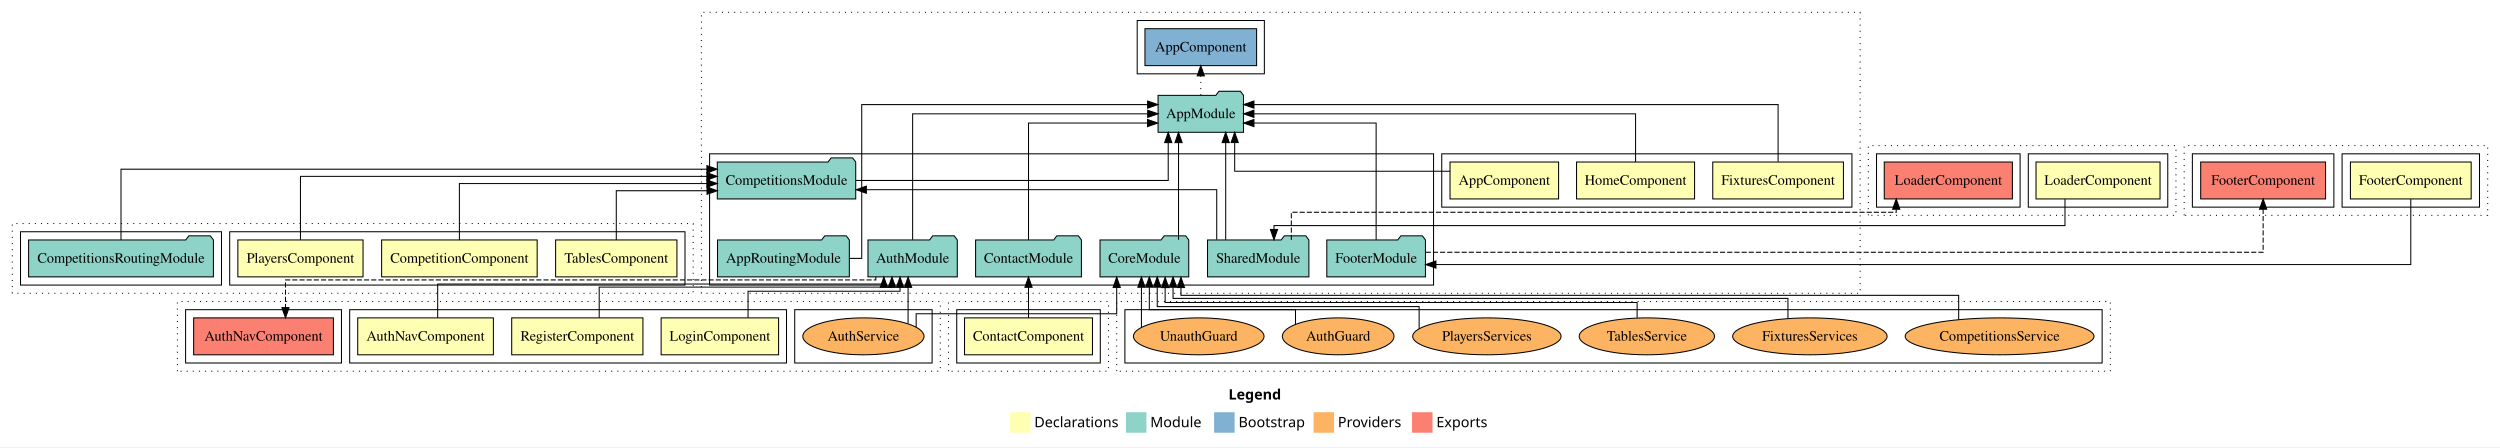
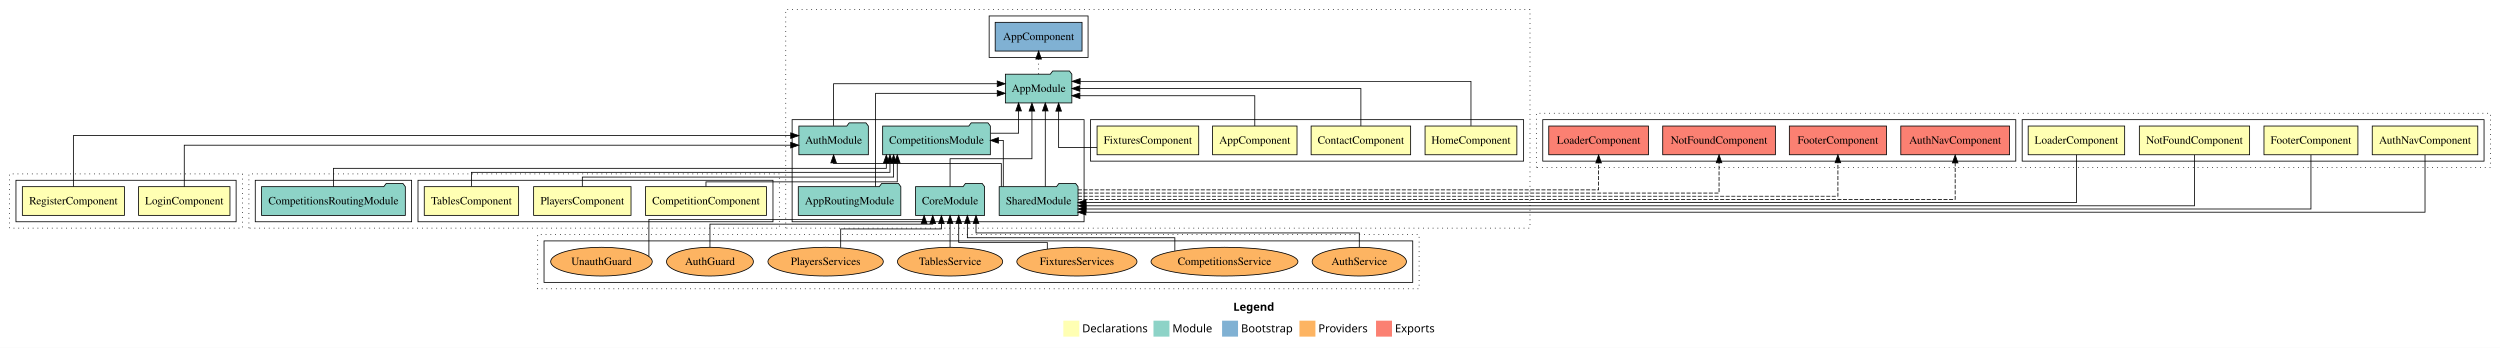
- <svg xmlns="http://www.w3.org/2000/svg" width="2438pt" height="436pt" viewBox="0.00 0.00 2438.00 436.00">
+ <svg xmlns="http://www.w3.org/2000/svg" width="3134pt" height="436pt" viewBox="0.00 0.00 3134.00 436.00">
  <g id="graph0" class="graph" transform="scale(1 1) rotate(0) translate(4 432)">
-     <polygon fill="#ffffff" stroke="transparent" points="-4,4 -4,-432 2434,-432 2434,4 -4,4" />
-     <text text-anchor="start" x="1194.009" y="-42.4" font-family="sans-serif" font-weight="bold" font-size="14.00" fill="#000000">Legend</text>
-     <polygon fill="#ffffb3" stroke="transparent" points="981,-10 981,-30 1001,-30 1001,-10 981,-10" />
-     <text text-anchor="start" x="1004.629" y="-15.4" font-family="sans-serif" font-size="14.00" fill="#000000">  Declarations</text>
-     <polygon fill="#8dd3c7" stroke="transparent" points="1094,-10 1094,-30 1114,-30 1114,-10 1094,-10" />
-     <text text-anchor="start" x="1117.725" y="-15.4" font-family="sans-serif" font-size="14.00" fill="#000000">  Module</text>
-     <polygon fill="#80b1d3" stroke="transparent" points="1180,-10 1180,-30 1200,-30 1200,-10 1180,-10" />
-     <text text-anchor="start" x="1203.781" y="-15.4" font-family="sans-serif" font-size="14.00" fill="#000000">  Bootstrap</text>
-     <polygon fill="#fdb462" stroke="transparent" points="1277,-10 1277,-30 1297,-30 1297,-10 1277,-10" />
-     <text text-anchor="start" x="1300.673" y="-15.4" font-family="sans-serif" font-size="14.00" fill="#000000">  Providers</text>
-     <polygon fill="#fb8072" stroke="transparent" points="1373,-10 1373,-30 1393,-30 1393,-10 1373,-10" />
-     <text text-anchor="start" x="1396.726" y="-15.4" font-family="sans-serif" font-size="14.00" fill="#000000">  Exports</text>
+     <polygon fill="#ffffff" stroke="transparent" points="-4,4 -4,-432 3130,-432 3130,4 -4,4" />
+     <text text-anchor="start" x="1542.009" y="-42.4" font-family="sans-serif" font-weight="bold" font-size="14.00" fill="#000000">Legend</text>
+     <polygon fill="#ffffb3" stroke="transparent" points="1329,-10 1329,-30 1349,-30 1349,-10 1329,-10" />
+     <text text-anchor="start" x="1352.629" y="-15.4" font-family="sans-serif" font-size="14.00" fill="#000000">  Declarations</text>
+     <polygon fill="#8dd3c7" stroke="transparent" points="1442,-10 1442,-30 1462,-30 1462,-10 1442,-10" />
+     <text text-anchor="start" x="1465.725" y="-15.4" font-family="sans-serif" font-size="14.00" fill="#000000">  Module</text>
+     <polygon fill="#80b1d3" stroke="transparent" points="1528,-10 1528,-30 1548,-30 1548,-10 1528,-10" />
+     <text text-anchor="start" x="1551.781" y="-15.4" font-family="sans-serif" font-size="14.00" fill="#000000">  Bootstrap</text>
+     <polygon fill="#fdb462" stroke="transparent" points="1625,-10 1625,-30 1645,-30 1645,-10 1625,-10" />
+     <text text-anchor="start" x="1648.673" y="-15.4" font-family="sans-serif" font-size="14.00" fill="#000000">  Providers</text>
+     <polygon fill="#fb8072" stroke="transparent" points="1721,-10 1721,-30 1741,-30 1741,-10 1721,-10" />
+     <text text-anchor="start" x="1744.726" y="-15.4" font-family="sans-serif" font-size="14.00" fill="#000000">  Exports</text>
    <g id="clust1" class="cluster">
-       <polygon fill="none" stroke="#000000" stroke-dasharray="1,5" points="680,-146 680,-420 1810,-420 1810,-146 680,-146" />
+       <polygon fill="none" stroke="#000000" stroke-dasharray="1,5" points="981,-146 981,-420 1914,-420 1914,-146 981,-146" />
    </g>
    <g id="clust2" class="cluster">
-       <polygon fill="none" stroke="#000000" points="1402,-230 1402,-282 1802,-282 1802,-230 1402,-230" />
-     </g>
-     <g id="clust6" class="cluster">
-       <polygon fill="none" stroke="#000000" points="688,-154 688,-282 1394,-282 1394,-154 688,-154" />
-     </g>
-     <g id="clust8" class="cluster">
-       <polygon fill="none" stroke="#000000" points="1105,-360 1105,-412 1229,-412 1229,-360 1105,-360" />
-     </g>
-     <g id="clust16" class="cluster">
-       <polygon fill="none" stroke="#000000" stroke-dasharray="1,5" points="169,-70 169,-138 913,-138 913,-70 169,-70" />
+       <polygon fill="none" stroke="#000000" points="1363,-230 1363,-282 1906,-282 1906,-230 1363,-230" />
+     </g>
+     <g id="clust7" class="cluster">
+       <polygon fill="none" stroke="#000000" points="989,-154 989,-282 1355,-282 1355,-154 989,-154" />
+     </g>
+     <g id="clust9" class="cluster">
+       <polygon fill="none" stroke="#000000" points="1236,-360 1236,-412 1360,-412 1360,-360 1236,-360" />
    </g>
    <g id="clust17" class="cluster">
-       <polygon fill="none" stroke="#000000" points="337,-78 337,-130 763,-130 763,-78 337,-78" />
-     </g>
-     <g id="clust22" class="cluster">
-       <polygon fill="none" stroke="#000000" points="177,-78 177,-130 329,-130 329,-78 177,-78" />
-     </g>
-     <g id="clust24" class="cluster">
-       <polygon fill="none" stroke="#000000" points="771,-78 771,-130 905,-130 905,-78 771,-78" />
+       <polygon fill="none" stroke="#000000" stroke-dasharray="1,5" points="8,-146 8,-214 300,-214 300,-146 8,-146" />
+     </g>
+     <g id="clust18" class="cluster">
+       <polygon fill="none" stroke="#000000" points="16,-154 16,-206 292,-206 292,-154 16,-154" />
    </g>
    <g id="clust25" class="cluster">
-       <polygon fill="none" stroke="#000000" stroke-dasharray="1,5" points="8,-146 8,-214 672,-214 672,-146 8,-146" />
+       <polygon fill="none" stroke="#000000" stroke-dasharray="1,5" points="308,-146 308,-214 973,-214 973,-146 308,-146" />
    </g>
    <g id="clust26" class="cluster">
-       <polygon fill="none" stroke="#000000" points="220,-154 220,-206 664,-206 664,-154 220,-154" />
+       <polygon fill="none" stroke="#000000" points="520,-154 520,-206 965,-206 965,-154 520,-154" />
    </g>
    <g id="clust30" class="cluster">
-       <polygon fill="none" stroke="#000000" points="16,-154 16,-206 212,-206 212,-154 16,-154" />
+       <polygon fill="none" stroke="#000000" points="316,-154 316,-206 512,-206 512,-154 316,-154" />
    </g>
    <g id="clust40" class="cluster">
-       <polygon fill="none" stroke="#000000" stroke-dasharray="1,5" points="921,-70 921,-138 1077,-138 1077,-70 921,-70" />
-     </g>
-     <g id="clust41" class="cluster">
-       <polygon fill="none" stroke="#000000" points="929,-78 929,-130 1069,-130 1069,-78 929,-78" />
+       <polygon fill="none" stroke="#000000" stroke-dasharray="1,5" points="670,-70 670,-138 1775,-138 1775,-70 670,-70" />
+     </g>
+     <g id="clust45" class="cluster">
+       <polygon fill="none" stroke="#000000" points="678,-78 678,-130 1767,-130 1767,-78 678,-78" />
+     </g>
+     <g id="clust46" class="cluster">
+       <polygon fill="none" stroke="#000000" stroke-dasharray="1,5" points="1922,-222 1922,-290 3118,-290 3118,-222 1922,-222" />
    </g>
    <g id="clust47" class="cluster">
-       <polygon fill="none" stroke="#000000" stroke-dasharray="1,5" points="1085,-70 1085,-138 2054,-138 2054,-70 1085,-70" />
-     </g>
-     <g id="clust52" class="cluster">
-       <polygon fill="none" stroke="#000000" points="1093,-78 1093,-130 2046,-130 2046,-78 1093,-78" />
+       <polygon fill="none" stroke="#000000" points="2531,-230 2531,-282 3110,-282 3110,-230 2531,-230" />
    </g>
    <g id="clust53" class="cluster">
-       <polygon fill="none" stroke="#000000" stroke-dasharray="1,5" points="2126,-222 2126,-290 2422,-290 2422,-222 2126,-222" />
-     </g>
-     <g id="clust54" class="cluster">
-       <polygon fill="none" stroke="#000000" points="2280,-230 2280,-282 2414,-282 2414,-230 2280,-230" />
-     </g>
-     <g id="clust57" class="cluster">
-       <polygon fill="none" stroke="#000000" points="2134,-230 2134,-282 2272,-282 2272,-230 2134,-230" />
-     </g>
-     <g id="clust60" class="cluster">
-       <polygon fill="none" stroke="#000000" stroke-dasharray="1,5" points="1818,-222 1818,-290 2118,-290 2118,-222 1818,-222" />
-     </g>
-     <g id="clust61" class="cluster">
-       <polygon fill="none" stroke="#000000" points="1974,-230 1974,-282 2110,-282 2110,-230 1974,-230" />
-     </g>
-     <g id="clust64" class="cluster">
-       <polygon fill="none" stroke="#000000" points="1826,-230 1826,-282 1966,-282 1966,-230 1826,-230" />
+       <polygon fill="none" stroke="#000000" points="1930,-230 1930,-282 2523,-282 2523,-230 1930,-230" />
    </g>
    <g id="node1" class="node">
-       <polygon fill="#ffffb3" stroke="#000000" points="1515.94,-274 1410.06,-274 1410.06,-238 1515.94,-238 1515.94,-274" />
-       <text text-anchor="middle" x="1463" y="-251.8" font-family="Times,serif" font-size="14.00" fill="#000000">AppComponent</text>
+       <polygon fill="#ffffb3" stroke="#000000" points="1621.94,-274 1516.06,-274 1516.06,-238 1621.94,-238 1621.94,-274" />
+       <text text-anchor="middle" x="1569" y="-251.8" font-family="Times,serif" font-size="14.00" fill="#000000">AppComponent</text>
+     </g>
+     <g id="node5" class="node">
+       <polygon fill="#8dd3c7" stroke="#000000" points="1339.657,-339 1336.657,-343 1315.657,-343 1312.657,-339 1256.343,-339 1256.343,-303 1339.657,-303 1339.657,-339" />
+       <text text-anchor="middle" x="1298" y="-316.8" font-family="Times,serif" font-size="14.00" fill="#000000">AppModule</text>
+     </g>
+     <g id="edge1" class="edge">
+       <path fill="none" stroke="#000000" d="M1569,-274.027C1569,-290.398 1569,-312 1569,-312 1569,-312 1349.75,-312 1349.75,-312" />
+       <polygon fill="#000000" stroke="#000000" points="1349.75,-308.5 1339.75,-312 1349.75,-315.5 1349.75,-308.5" />
+     </g>
+     <g id="node2" class="node">
+       <polygon fill="#ffffb3" stroke="#000000" points="1498.716,-274 1371.284,-274 1371.284,-238 1498.716,-238 1498.716,-274" />
+       <text text-anchor="middle" x="1435" y="-251.8" font-family="Times,serif" font-size="14.00" fill="#000000">FixturesComponent</text>
+     </g>
+     <g id="edge2" class="edge">
+       <path fill="none" stroke="#000000" d="M1371.203,-247C1346.073,-247 1323.097,-247 1323.097,-247 1323.097,-247 1323.097,-292.708 1323.097,-292.708" />
+       <polygon fill="#000000" stroke="#000000" points="1319.597,-292.708 1323.097,-302.708 1326.597,-292.708 1319.597,-292.708" />
+     </g>
+     <g id="node3" class="node">
+       <polygon fill="#ffffb3" stroke="#000000" points="1897.545,-274 1782.455,-274 1782.455,-238 1897.545,-238 1897.545,-274" />
+       <text text-anchor="middle" x="1840" y="-251.8" font-family="Times,serif" font-size="14.00" fill="#000000">HomeComponent</text>
+     </g>
+     <g id="edge3" class="edge">
+       <path fill="none" stroke="#000000" d="M1840,-274.292C1840,-296.206 1840,-330 1840,-330 1840,-330 1350.079,-330 1350.079,-330" />
+       <polygon fill="#000000" stroke="#000000" points="1350.079,-326.5 1340.079,-330 1350.079,-333.5 1350.079,-326.5" />
    </g>
    <g id="node4" class="node">
-       <polygon fill="#8dd3c7" stroke="#000000" points="1208.657,-339 1205.657,-343 1184.657,-343 1181.657,-339 1125.343,-339 1125.343,-303 1208.657,-303 1208.657,-339" />
-       <text text-anchor="middle" x="1167" y="-316.8" font-family="Times,serif" font-size="14.00" fill="#000000">AppModule</text>
-     </g>
-     <g id="edge1" class="edge">
-       <path fill="none" stroke="#000000" d="M1410.108,-265C1333.328,-265 1200.068,-265 1200.068,-265 1200.068,-265 1200.068,-292.973 1200.068,-292.973" />
-       <polygon fill="#000000" stroke="#000000" points="1196.569,-292.973 1200.068,-302.973 1203.569,-292.973 1196.569,-292.973" />
-     </g>
-     <g id="node2" class="node">
-       <polygon fill="#ffffb3" stroke="#000000" points="1793.716,-274 1666.284,-274 1666.284,-238 1793.716,-238 1793.716,-274" />
-       <text text-anchor="middle" x="1730" y="-251.8" font-family="Times,serif" font-size="14.00" fill="#000000">FixturesComponent</text>
-     </g>
-     <g id="edge2" class="edge">
-       <path fill="none" stroke="#000000" d="M1730,-274.292C1730,-296.206 1730,-330 1730,-330 1730,-330 1218.857,-330 1218.857,-330" />
-       <polygon fill="#000000" stroke="#000000" points="1218.857,-326.5 1208.857,-330 1218.857,-333.5 1218.857,-326.5" />
-     </g>
-     <g id="node3" class="node">
-       <polygon fill="#ffffb3" stroke="#000000" points="1648.545,-274 1533.455,-274 1533.455,-238 1648.545,-238 1648.545,-274" />
-       <text text-anchor="middle" x="1591" y="-251.8" font-family="Times,serif" font-size="14.00" fill="#000000">HomeComponent</text>
-     </g>
-     <g id="edge3" class="edge">
-       <path fill="none" stroke="#000000" d="M1591,-274.106C1591,-293.339 1591,-321 1591,-321 1591,-321 1218.815,-321 1218.815,-321" />
-       <polygon fill="#000000" stroke="#000000" points="1218.815,-317.5 1208.815,-321 1218.815,-324.5 1218.815,-317.5" />
+       <polygon fill="#ffffb3" stroke="#000000" points="1764.38,-274 1639.62,-274 1639.62,-238 1764.38,-238 1764.38,-274" />
+       <text text-anchor="middle" x="1702" y="-251.8" font-family="Times,serif" font-size="14.00" fill="#000000">ContactComponent</text>
+     </g>
+     <g id="edge4" class="edge">
+       <path fill="none" stroke="#000000" d="M1702,-274.106C1702,-293.339 1702,-321 1702,-321 1702,-321 1349.713,-321 1349.713,-321" />
+       <polygon fill="#000000" stroke="#000000" points="1349.714,-317.5 1339.713,-321 1349.713,-324.5 1349.714,-317.5" />
+     </g>
+     <g id="node11" class="node">
+       <polygon fill="#80b1d3" stroke="#000000" points="1352.439,-404 1243.561,-404 1243.561,-368 1352.439,-368 1352.439,-404" />
+       <text text-anchor="middle" x="1298" y="-381.8" font-family="Times,serif" font-size="14.00" fill="#000000">AppComponent </text>
+     </g>
+     <g id="edge10" class="edge">
+       <path fill="none" stroke="#000000" stroke-dasharray="1,5" d="M1298,-339.106C1298,-339.106 1298,-357.991 1298,-357.991" />
+       <polygon fill="#000000" stroke="#000000" points="1294.5,-357.991 1298,-367.991 1301.5,-357.991 1294.5,-357.991" />
+     </g>
+     <g id="node6" class="node">
+       <polygon fill="#8dd3c7" stroke="#000000" points="1125.274,-198 1122.274,-202 1101.274,-202 1098.274,-198 996.726,-198 996.726,-162 1125.274,-162 1125.274,-198" />
+       <text text-anchor="middle" x="1061" y="-175.8" font-family="Times,serif" font-size="14.00" fill="#000000">AppRoutingModule</text>
+     </g>
+     <g id="edge5" class="edge">
+       <path fill="none" stroke="#000000" d="M1093.637,-198.207C1093.637,-235.056 1093.637,-315 1093.637,-315 1093.637,-315 1246.151,-315 1246.151,-315" />
+       <polygon fill="#000000" stroke="#000000" points="1246.151,-318.5 1256.151,-315 1246.151,-311.5 1246.151,-318.5" />
+     </g>
+     <g id="node7" class="node">
+       <polygon fill="#8dd3c7" stroke="#000000" points="1084.548,-274 1081.548,-278 1060.548,-278 1057.548,-274 997.452,-274 997.452,-238 1084.548,-238 1084.548,-274" />
+       <text text-anchor="middle" x="1041" y="-251.8" font-family="Times,serif" font-size="14.00" fill="#000000">AuthModule</text>
+     </g>
+     <g id="edge6" class="edge">
+       <path fill="none" stroke="#000000" d="M1041,-274.284C1041,-295.321 1041,-327 1041,-327 1041,-327 1246.137,-327 1246.137,-327" />
+       <polygon fill="#000000" stroke="#000000" points="1246.137,-330.5 1256.137,-327 1246.137,-323.5 1246.137,-330.5" />
+     </g>
+     <g id="node8" class="node">
+       <polygon fill="#8dd3c7" stroke="#000000" points="1347.423,-198 1344.423,-202 1323.423,-202 1320.423,-198 1248.577,-198 1248.577,-162 1347.423,-162 1347.423,-198" />
+       <text text-anchor="middle" x="1298" y="-175.8" font-family="Times,serif" font-size="14.00" fill="#000000">SharedModule</text>
+     </g>
+     <g id="edge7" class="edge">
+       <path fill="none" stroke="#000000" d="M1306.366,-198.145C1306.366,-198.145 1306.366,-292.925 1306.366,-292.925" />
+       <polygon fill="#000000" stroke="#000000" points="1302.866,-292.925 1306.366,-302.925 1309.866,-292.925 1302.866,-292.925" />
+     </g>
+     <g id="edge13" class="edge">
+       <path fill="none" stroke="#000000" d="M1251.25,-198.037C1251.25,-211.291 1251.25,-227 1251.25,-227 1251.25,-227 1041,-227 1041,-227 1041,-227 1041,-228.08 1041,-228.08" />
+       <polygon fill="#000000" stroke="#000000" points="1037.5,-227.798 1041,-237.798 1044.5,-227.799 1037.5,-227.798" />
+     </g>
+     <g id="node10" class="node">
+       <polygon fill="#8dd3c7" stroke="#000000" points="1237.499,-274 1234.499,-278 1213.499,-278 1210.499,-274 1102.501,-274 1102.501,-238 1237.499,-238 1237.499,-274" />
+       <text text-anchor="middle" x="1170" y="-251.8" font-family="Times,serif" font-size="14.00" fill="#000000">CompetitionsModule</text>
+     </g>
+     <g id="edge18" class="edge">
+       <path fill="none" stroke="#000000" d="M1253.711,-198.011C1253.711,-220.485 1253.711,-256 1253.711,-256 1253.711,-256 1247.571,-256 1247.571,-256" />
+       <polygon fill="#000000" stroke="#000000" points="1247.571,-252.5 1237.571,-256 1247.571,-259.5 1247.571,-252.5" />
+     </g>
+     <g id="node29" class="node">
+       <polygon fill="#fb8072" stroke="#000000" points="2062.476,-274 1937.524,-274 1937.524,-238 2062.476,-238 2062.476,-274" />
+       <text text-anchor="middle" x="2000" y="-251.8" font-family="Times,serif" font-size="14.00" fill="#000000">LoaderComponent </text>
+     </g>
+     <g id="edge30" class="edge">
+       <path fill="none" stroke="#000000" stroke-dasharray="5,2" d="M1347.363,-194C1507.153,-194 2000,-194 2000,-194 2000,-194 2000,-227.733 2000,-227.733" />
+       <polygon fill="#000000" stroke="#000000" points="1996.5,-227.733 2000,-237.733 2003.5,-227.733 1996.5,-227.733" />
+     </g>
+     <g id="node30" class="node">
+       <polygon fill="#fb8072" stroke="#000000" points="2515.151,-274 2378.849,-274 2378.849,-238 2515.151,-238 2515.151,-274" />
+       <text text-anchor="middle" x="2447" y="-251.8" font-family="Times,serif" font-size="14.00" fill="#000000">AuthNavComponent </text>
+     </g>
+     <g id="edge31" class="edge">
+       <path fill="none" stroke="#000000" stroke-dasharray="5,2" d="M1347.371,-182C1567.297,-182 2447,-182 2447,-182 2447,-182 2447,-227.708 2447,-227.708" />
+       <polygon fill="#000000" stroke="#000000" points="2443.5,-227.708 2447,-237.708 2450.5,-227.708 2443.5,-227.708" />
+     </g>
+     <g id="node31" class="node">
+       <polygon fill="#fb8072" stroke="#000000" points="2360.881,-274 2239.119,-274 2239.119,-238 2360.881,-238 2360.881,-274" />
+       <text text-anchor="middle" x="2300" y="-251.8" font-family="Times,serif" font-size="14.00" fill="#000000">FooterComponent </text>
+     </g>
+     <g id="edge32" class="edge">
+       <path fill="none" stroke="#000000" stroke-dasharray="5,2" d="M1347.348,-186C1549.025,-186 2300,-186 2300,-186 2300,-186 2300,-227.973 2300,-227.973" />
+       <polygon fill="#000000" stroke="#000000" points="2296.5,-227.973 2300,-237.973 2303.5,-227.973 2296.5,-227.973" />
+     </g>
+     <g id="node32" class="node">
+       <polygon fill="#fb8072" stroke="#000000" points="2221.613,-274 2080.387,-274 2080.387,-238 2221.613,-238 2221.613,-274" />
+       <text text-anchor="middle" x="2151" y="-251.8" font-family="Times,serif" font-size="14.00" fill="#000000">NotFoundComponent </text>
+     </g>
+     <g id="edge33" class="edge">
+       <path fill="none" stroke="#000000" stroke-dasharray="5,2" d="M1347.236,-190C1528.888,-190 2151,-190 2151,-190 2151,-190 2151,-227.965 2151,-227.965" />
+       <polygon fill="#000000" stroke="#000000" points="2147.5,-227.965 2151,-237.965 2154.5,-227.965 2147.5,-227.965" />
+     </g>
+     <g id="node9" class="node">
+       <polygon fill="#8dd3c7" stroke="#000000" points="1230.262,-198 1227.262,-202 1206.262,-202 1203.262,-198 1143.738,-198 1143.738,-162 1230.262,-162 1230.262,-198" />
+       <text text-anchor="middle" x="1187" y="-175.8" font-family="Times,serif" font-size="14.00" fill="#000000">CoreModule</text>
+     </g>
+     <g id="edge8" class="edge">
+       <path fill="none" stroke="#000000" d="M1187,-198.24C1187,-213.571 1187,-233 1187,-233 1187,-233 1289.634,-233 1289.634,-233 1289.634,-233 1289.634,-292.766 1289.634,-292.766" />
+       <polygon fill="#000000" stroke="#000000" points="1286.134,-292.766 1289.634,-302.766 1293.134,-292.766 1286.134,-292.766" />
+     </g>
+     <g id="edge9" class="edge">
+       <path fill="none" stroke="#000000" d="M1237.777,-265C1257.044,-265 1272.903,-265 1272.903,-265 1272.903,-265 1272.903,-292.973 1272.903,-292.973" />
+       <polygon fill="#000000" stroke="#000000" points="1269.403,-292.973 1272.903,-302.973 1276.403,-292.973 1269.403,-292.973" />
    </g>
    <g id="node12" class="node">
-       <polygon fill="#80b1d3" stroke="#000000" points="1221.439,-404 1112.561,-404 1112.561,-368 1221.439,-368 1221.439,-404" />
-       <text text-anchor="middle" x="1167" y="-381.8" font-family="Times,serif" font-size="14.00" fill="#000000">AppComponent </text>
+       <polygon fill="#ffffb3" stroke="#000000" points="284.276,-198 169.724,-198 169.724,-162 284.276,-162 284.276,-198" />
+       <text text-anchor="middle" x="227" y="-175.8" font-family="Times,serif" font-size="14.00" fill="#000000">LoginComponent</text>
    </g>
    <g id="edge11" class="edge">
-       <path fill="none" stroke="#000000" stroke-dasharray="1,5" d="M1167,-339.106C1167,-339.106 1167,-357.991 1167,-357.991" />
-       <polygon fill="#000000" stroke="#000000" points="1163.5,-357.991 1167,-367.991 1170.5,-357.991 1163.5,-357.991" />
-     </g>
-     <g id="node5" class="node">
-       <polygon fill="#8dd3c7" stroke="#000000" points="824.274,-198 821.274,-202 800.274,-202 797.274,-198 695.726,-198 695.726,-162 824.274,-162 824.274,-198" />
-       <text text-anchor="middle" x="760" y="-175.8" font-family="Times,serif" font-size="14.00" fill="#000000">AppRoutingModule</text>
-     </g>
-     <g id="edge4" class="edge">
-       <path fill="none" stroke="#000000" d="M824.431,-180C831.59,-180 836.363,-180 836.363,-180 836.363,-180 836.363,-330 836.363,-330 836.363,-330 1115.125,-330 1115.125,-330" />
-       <polygon fill="#000000" stroke="#000000" points="1115.125,-333.5 1125.125,-330 1115.124,-326.5 1115.125,-333.5" />
-     </g>
-     <g id="node6" class="node">
-       <polygon fill="#8dd3c7" stroke="#000000" points="929.548,-198 926.548,-202 905.548,-202 902.548,-198 842.452,-198 842.452,-162 929.548,-162 929.548,-198" />
-       <text text-anchor="middle" x="886" y="-175.8" font-family="Times,serif" font-size="14.00" fill="#000000">AuthModule</text>
-     </g>
-     <g id="edge5" class="edge">
-       <path fill="none" stroke="#000000" d="M886,-198.145C886,-236.226 886,-321 886,-321 886,-321 1115.235,-321 1115.235,-321" />
-       <polygon fill="#000000" stroke="#000000" points="1115.235,-324.5 1125.235,-321 1115.235,-317.5 1115.235,-324.5" />
+       <path fill="none" stroke="#000000" d="M227,-198.027C227,-218.767 227,-250 227,-250 227,-250 987.236,-250 987.236,-250" />
+       <polygon fill="#000000" stroke="#000000" points="987.236,-253.5 997.236,-250 987.236,-246.5 987.236,-253.5" />
+     </g>
+     <g id="node13" class="node">
+       <polygon fill="#ffffb3" stroke="#000000" points="151.985,-198 24.015,-198 24.015,-162 151.985,-162 151.985,-198" />
+       <text text-anchor="middle" x="88" y="-175.8" font-family="Times,serif" font-size="14.00" fill="#000000">RegisterComponent</text>
+     </g>
+     <g id="edge12" class="edge">
+       <path fill="none" stroke="#000000" d="M88,-198.198C88,-222.356 88,-262 88,-262 88,-262 987.261,-262 987.261,-262" />
+       <polygon fill="#000000" stroke="#000000" points="987.261,-265.5 997.261,-262 987.261,-258.5 987.261,-265.5" />
+     </g>
+     <g id="node14" class="node">
+       <polygon fill="#ffffb3" stroke="#000000" points="956.837,-198 805.163,-198 805.163,-162 956.837,-162 956.837,-198" />
+       <text text-anchor="middle" x="881" y="-175.8" font-family="Times,serif" font-size="14.00" fill="#000000">CompetitionComponent</text>
+     </g>
+     <g id="edge14" class="edge">
+       <path fill="none" stroke="#000000" d="M881,-198.19C881,-201.538 881,-204 881,-204 881,-204 1120.81,-204 1120.81,-204 1120.81,-204 1120.81,-227.813 1120.81,-227.813" />
+       <polygon fill="#000000" stroke="#000000" points="1117.31,-227.813 1120.81,-237.813 1124.31,-227.813 1117.31,-227.813" />
+     </g>
+     <g id="node15" class="node">
+       <polygon fill="#ffffb3" stroke="#000000" points="787.041,-198 664.959,-198 664.959,-162 787.041,-162 787.041,-198" />
+       <text text-anchor="middle" x="726" y="-175.8" font-family="Times,serif" font-size="14.00" fill="#000000">PlayersComponent</text>
+     </g>
+     <g id="edge15" class="edge">
+       <path fill="none" stroke="#000000" d="M726,-198.143C726,-204.461 726,-210 726,-210 726,-210 1116.233,-210 1116.233,-210 1116.233,-210 1116.233,-227.82 1116.233,-227.82" />
+       <polygon fill="#000000" stroke="#000000" points="1112.733,-227.82 1116.233,-237.82 1119.733,-227.82 1112.733,-227.82" />
    </g>
    <g id="node16" class="node">
-       <polygon fill="#fb8072" stroke="#000000" points="321.151,-122 184.849,-122 184.849,-86 321.151,-86 321.151,-122" />
-       <text text-anchor="middle" x="253" y="-99.8" font-family="Times,serif" font-size="14.00" fill="#000000">AuthNavComponent </text>
-     </g>
-     <g id="edge15" class="edge">
-       <path fill="none" stroke="#000000" stroke-dasharray="5,2" d="M850.095,-161.92C850.095,-160.154 850.095,-159 850.095,-159 850.095,-159 274.403,-159 274.403,-159 274.403,-159 274.403,-132.009 274.403,-132.009" />
-       <polygon fill="#000000" stroke="#000000" points="277.903,-132.009 274.403,-122.009 270.903,-132.009 277.903,-132.009" />
-     </g>
-     <g id="node7" class="node">
-       <polygon fill="#8dd3c7" stroke="#000000" points="1050.597,-198 1047.597,-202 1026.597,-202 1023.597,-198 947.403,-198 947.403,-162 1050.597,-162 1050.597,-198" />
-       <text text-anchor="middle" x="999" y="-175.8" font-family="Times,serif" font-size="14.00" fill="#000000">ContactModule</text>
-     </g>
-     <g id="edge6" class="edge">
-       <path fill="none" stroke="#000000" d="M999,-198.077C999,-234.229 999,-312 999,-312 999,-312 1115.04,-312 1115.04,-312" />
-       <polygon fill="#000000" stroke="#000000" points="1115.04,-315.5 1125.04,-312 1115.04,-308.5 1115.04,-315.5" />
-     </g>
-     <g id="node8" class="node">
-       <polygon fill="#8dd3c7" stroke="#000000" points="1272.423,-198 1269.423,-202 1248.423,-202 1245.423,-198 1173.577,-198 1173.577,-162 1272.423,-162 1272.423,-198" />
-       <text text-anchor="middle" x="1223" y="-175.8" font-family="Times,serif" font-size="14.00" fill="#000000">SharedModule</text>
-     </g>
-     <g id="edge7" class="edge">
-       <path fill="none" stroke="#000000" d="M1191.309,-198.145C1191.309,-198.145 1191.309,-292.925 1191.309,-292.925" />
-       <polygon fill="#000000" stroke="#000000" points="1187.809,-292.925 1191.309,-302.925 1194.809,-292.925 1187.809,-292.925" />
-     </g>
-     <g id="node11" class="node">
-       <polygon fill="#8dd3c7" stroke="#000000" points="830.499,-274 827.499,-278 806.499,-278 803.499,-274 695.501,-274 695.501,-238 830.499,-238 830.499,-274" />
-       <text text-anchor="middle" x="763" y="-251.8" font-family="Times,serif" font-size="14.00" fill="#000000">CompetitionsModule</text>
+       <polygon fill="#ffffb3" stroke="#000000" points="646.15,-198 527.85,-198 527.85,-162 646.15,-162 646.15,-198" />
+       <text text-anchor="middle" x="587" y="-175.8" font-family="Times,serif" font-size="14.00" fill="#000000">TablesComponent</text>
+     </g>
+     <g id="edge16" class="edge">
+       <path fill="none" stroke="#000000" d="M587,-198.422C587,-207.279 587,-216 587,-216 587,-216 1111.655,-216 1111.655,-216 1111.655,-216 1111.655,-227.873 1111.655,-227.873" />
+       <polygon fill="#000000" stroke="#000000" points="1108.155,-227.873 1111.655,-237.873 1115.155,-227.873 1108.155,-227.873" />
+     </g>
+     <g id="node17" class="node">
+       <polygon fill="#8dd3c7" stroke="#000000" points="504.116,-198 501.116,-202 480.116,-202 477.116,-198 323.884,-198 323.884,-162 504.116,-162 504.116,-198" />
+       <text text-anchor="middle" x="414" y="-175.8" font-family="Times,serif" font-size="14.00" fill="#000000">CompetitionsRoutingModule</text>
+     </g>
+     <g id="edge17" class="edge">
+       <path fill="none" stroke="#000000" d="M414,-198.102C414,-209.086 414,-221 414,-221 414,-221 1107.078,-221 1107.078,-221 1107.078,-221 1107.078,-227.68 1107.078,-227.68" />
+       <polygon fill="#000000" stroke="#000000" points="1103.578,-227.68 1107.078,-237.68 1110.578,-227.68 1103.578,-227.68" />
+     </g>
+     <g id="node18" class="node">
+       <ellipse fill="#fdb462" stroke="#000000" cx="1700" cy="-104" rx="59.108" ry="18" />
+       <text text-anchor="middle" x="1700" y="-99.8" font-family="Times,serif" font-size="14.00" fill="#000000">AuthService</text>
+     </g>
+     <g id="edge19" class="edge">
+       <path fill="none" stroke="#000000" d="M1700,-122C1700,-131 1700,-140 1700,-140 1700,-140 1219.536,-140 1219.536,-140 1219.536,-140 1219.536,-151.873 1219.536,-151.873" />
+       <polygon fill="#000000" stroke="#000000" points="1216.036,-151.873 1219.536,-161.873 1223.036,-151.873 1216.036,-151.873" />
+     </g>
+     <g id="node19" class="node">
+       <ellipse fill="#fdb462" stroke="#000000" cx="1531" cy="-104" rx="92.07" ry="18" />
+       <text text-anchor="middle" x="1531" y="-99.8" font-family="Times,serif" font-size="14.00" fill="#000000">CompetitionsService</text>
+     </g>
+     <g id="edge20" class="edge">
+       <path fill="none" stroke="#000000" d="M1468.786,-117.596C1468.786,-125.533 1468.786,-134 1468.786,-134 1468.786,-134 1208.69,-134 1208.69,-134 1208.69,-134 1208.69,-151.82 1208.69,-151.82" />
+       <polygon fill="#000000" stroke="#000000" points="1205.19,-151.82 1208.69,-161.82 1212.19,-151.82 1205.19,-151.82" />
+     </g>
+     <g id="node20" class="node">
+       <ellipse fill="#fdb462" stroke="#000000" cx="1346" cy="-104" rx="75.294" ry="18" />
+       <text text-anchor="middle" x="1346" y="-99.8" font-family="Times,serif" font-size="14.00" fill="#000000">FixturesServices</text>
    </g>
    <g id="edge21" class="edge">
-       <path fill="none" stroke="#000000" d="M1182.549,-198.308C1182.549,-218.145 1182.549,-247 1182.549,-247 1182.549,-247 840.874,-247 840.874,-247" />
-       <polygon fill="#000000" stroke="#000000" points="840.874,-243.5 830.874,-247 840.874,-250.5 840.874,-243.5" />
-     </g>
-     <g id="node32" class="node">
-       <polygon fill="#fb8072" stroke="#000000" points="1958.476,-274 1833.524,-274 1833.524,-238 1958.476,-238 1958.476,-274" />
-       <text text-anchor="middle" x="1896" y="-251.8" font-family="Times,serif" font-size="14.00" fill="#000000">LoaderComponent </text>
-     </g>
-     <g id="edge33" class="edge">
-       <path fill="none" stroke="#000000" stroke-dasharray="5,2" d="M1255.297,-198.044C1255.297,-210.563 1255.297,-225 1255.297,-225 1255.297,-225 1845.181,-225 1845.181,-225 1845.181,-225 1845.181,-227.967 1845.181,-227.967" />
-       <polygon fill="#000000" stroke="#000000" points="1841.681,-227.967 1845.181,-237.967 1848.681,-227.967 1841.681,-227.967" />
-     </g>
-     <g id="node9" class="node">
-       <polygon fill="#8dd3c7" stroke="#000000" points="1386.098,-198 1383.098,-202 1362.098,-202 1359.098,-198 1289.902,-198 1289.902,-162 1386.098,-162 1386.098,-198" />
-       <text text-anchor="middle" x="1338" y="-175.8" font-family="Times,serif" font-size="14.00" fill="#000000">FooterModule</text>
-     </g>
-     <g id="edge8" class="edge">
-       <path fill="none" stroke="#000000" d="M1338,-198.077C1338,-234.229 1338,-312 1338,-312 1338,-312 1218.831,-312 1218.831,-312" />
-       <polygon fill="#000000" stroke="#000000" points="1218.831,-308.5 1208.831,-312 1218.831,-315.5 1218.831,-308.5" />
-     </g>
-     <g id="node30" class="node">
-       <polygon fill="#fb8072" stroke="#000000" points="2263.881,-274 2142.119,-274 2142.119,-238 2263.881,-238 2263.881,-274" />
-       <text text-anchor="middle" x="2203" y="-251.8" font-family="Times,serif" font-size="14.00" fill="#000000">FooterComponent </text>
-     </g>
-     <g id="edge31" class="edge">
-       <path fill="none" stroke="#000000" stroke-dasharray="5,2" d="M1386.36,-186C1568.524,-186 2203,-186 2203,-186 2203,-186 2203,-227.973 2203,-227.973" />
-       <polygon fill="#000000" stroke="#000000" points="2199.5,-227.973 2203,-237.973 2206.5,-227.973 2199.5,-227.973" />
-     </g>
-     <g id="node10" class="node">
-       <polygon fill="#8dd3c7" stroke="#000000" points="1155.262,-198 1152.262,-202 1131.262,-202 1128.262,-198 1068.738,-198 1068.738,-162 1155.262,-162 1155.262,-198" />
-       <text text-anchor="middle" x="1112" y="-175.8" font-family="Times,serif" font-size="14.00" fill="#000000">CoreModule</text>
-     </g>
-     <g id="edge9" class="edge">
-       <path fill="none" stroke="#000000" d="M1145.311,-198.145C1145.311,-198.145 1145.311,-292.925 1145.311,-292.925" />
-       <polygon fill="#000000" stroke="#000000" points="1141.811,-292.925 1145.311,-302.925 1148.811,-292.925 1141.811,-292.925" />
-     </g>
-     <g id="edge10" class="edge">
-       <path fill="none" stroke="#000000" d="M830.842,-256C938.209,-256 1135.242,-256 1135.242,-256 1135.242,-256 1135.242,-292.894 1135.242,-292.894" />
-       <polygon fill="#000000" stroke="#000000" points="1131.742,-292.894 1135.242,-302.894 1138.742,-292.894 1131.742,-292.894" />
-     </g>
-     <g id="node13" class="node">
-       <polygon fill="#ffffb3" stroke="#000000" points="755.276,-122 640.724,-122 640.724,-86 755.276,-86 755.276,-122" />
-       <text text-anchor="middle" x="698" y="-99.8" font-family="Times,serif" font-size="14.00" fill="#000000">LoginComponent</text>
-     </g>
-     <g id="edge12" class="edge">
-       <path fill="none" stroke="#000000" d="M725.5,-122.15C725.5,-134.271 725.5,-148 725.5,-148 725.5,-148 873.699,-148 873.699,-148 873.699,-148 873.699,-151.757 873.699,-151.757" />
-       <polygon fill="#000000" stroke="#000000" points="870.199,-151.757 873.699,-161.757 877.199,-151.757 870.199,-151.757" />
-     </g>
-     <g id="node14" class="node">
-       <polygon fill="#ffffb3" stroke="#000000" points="622.985,-122 495.015,-122 495.015,-86 622.985,-86 622.985,-122" />
-       <text text-anchor="middle" x="559" y="-99.8" font-family="Times,serif" font-size="14.00" fill="#000000">RegisterComponent</text>
-     </g>
-     <g id="edge13" class="edge">
-       <path fill="none" stroke="#000000" d="M580.334,-122.147C580.334,-135.739 580.334,-152 580.334,-152 580.334,-152 865.831,-152 865.831,-152 865.831,-152 865.831,-152.979 865.831,-152.979" />
-       <polygon fill="#000000" stroke="#000000" points="862.331,-151.793 865.831,-161.793 869.331,-151.793 862.331,-151.793" />
-     </g>
-     <g id="node15" class="node">
-       <polygon fill="#ffffb3" stroke="#000000" points="477.151,-122 344.849,-122 344.849,-86 477.151,-86 477.151,-122" />
-       <text text-anchor="middle" x="411" y="-99.8" font-family="Times,serif" font-size="14.00" fill="#000000">AuthNavComponent</text>
-     </g>
-     <g id="edge14" class="edge">
-       <path fill="none" stroke="#000000" d="M422.829,-122.124C422.829,-136.783 422.829,-155 422.829,-155 422.829,-155 857.963,-155 857.963,-155 857.963,-155 857.963,-155.683 857.963,-155.683" />
-       <polygon fill="#000000" stroke="#000000" points="854.463,-151.831 857.963,-161.831 861.463,-151.831 854.463,-151.831" />
-     </g>
-     <g id="node17" class="node">
-       <ellipse fill="#fdb462" stroke="#000000" cx="838" cy="-104" rx="59.108" ry="18" />
-       <text text-anchor="middle" x="838" y="-99.8" font-family="Times,serif" font-size="14.00" fill="#000000">AuthService</text>
-     </g>
-     <g id="edge16" class="edge">
-       <path fill="none" stroke="#000000" d="M881.567,-116.55C881.567,-116.55 881.567,-151.742 881.567,-151.742" />
-       <polygon fill="#000000" stroke="#000000" points="878.068,-151.742 881.567,-161.742 885.068,-151.742 878.068,-151.742" />
+       <path fill="none" stroke="#000000" d="M1308.907,-119.875C1308.907,-124.338 1308.907,-128 1308.907,-128 1308.907,-128 1197.845,-128 1197.845,-128 1197.845,-128 1197.845,-151.813 1197.845,-151.813" />
+       <polygon fill="#000000" stroke="#000000" points="1194.345,-151.813 1197.845,-161.813 1201.345,-151.813 1194.345,-151.813" />
+     </g>
+     <g id="node21" class="node">
+       <ellipse fill="#fdb462" stroke="#000000" cx="1187" cy="-104" rx="65.966" ry="18" />
+       <text text-anchor="middle" x="1187" y="-99.8" font-family="Times,serif" font-size="14.00" fill="#000000">TablesService</text>
+     </g>
+     <g id="edge22" class="edge">
+       <path fill="none" stroke="#000000" d="M1187,-122.011C1187,-122.011 1187,-151.855 1187,-151.855" />
+       <polygon fill="#000000" stroke="#000000" points="1183.5,-151.855 1187,-161.855 1190.5,-151.855 1183.5,-151.855" />
+     </g>
+     <g id="node22" class="node">
+       <ellipse fill="#fdb462" stroke="#000000" cx="1031" cy="-104" rx="72.344" ry="18" />
+       <text text-anchor="middle" x="1031" y="-99.8" font-family="Times,serif" font-size="14.00" fill="#000000">PlayersServices</text>
    </g>
    <g id="edge23" class="edge">
-       <path fill="none" stroke="#000000" d="M889.436,-113.203C889.436,-119.231 889.436,-126 889.436,-126 889.436,-126 1085.013,-126 1085.013,-126 1085.013,-126 1085.013,-151.718 1085.013,-151.718" />
-       <polygon fill="#000000" stroke="#000000" points="1081.513,-151.718 1085.013,-161.718 1088.513,-151.718 1081.513,-151.718" />
-     </g>
-     <g id="node18" class="node">
-       <polygon fill="#ffffb3" stroke="#000000" points="519.837,-198 368.163,-198 368.163,-162 519.837,-162 519.837,-198" />
-       <text text-anchor="middle" x="444" y="-175.8" font-family="Times,serif" font-size="14.00" fill="#000000">CompetitionComponent</text>
-     </g>
-     <g id="edge17" class="edge">
-       <path fill="none" stroke="#000000" d="M444,-198.045C444,-219.662 444,-253 444,-253 444,-253 685.348,-253 685.348,-253" />
-       <polygon fill="#000000" stroke="#000000" points="685.348,-256.5 695.348,-253 685.348,-249.5 685.348,-256.5" />
-     </g>
-     <g id="node19" class="node">
-       <polygon fill="#ffffb3" stroke="#000000" points="350.041,-198 227.959,-198 227.959,-162 350.041,-162 350.041,-198" />
-       <text text-anchor="middle" x="289" y="-175.8" font-family="Times,serif" font-size="14.00" fill="#000000">PlayersComponent</text>
-     </g>
-     <g id="edge18" class="edge">
-       <path fill="none" stroke="#000000" d="M289,-198.153C289,-221.757 289,-260 289,-260 289,-260 685.339,-260 685.339,-260" />
-       <polygon fill="#000000" stroke="#000000" points="685.339,-263.5 695.339,-260 685.339,-256.5 685.339,-263.5" />
-     </g>
-     <g id="node20" class="node">
-       <polygon fill="#ffffb3" stroke="#000000" points="656.15,-198 537.85,-198 537.85,-162 656.15,-162 656.15,-198" />
-       <text text-anchor="middle" x="597" y="-175.8" font-family="Times,serif" font-size="14.00" fill="#000000">TablesComponent</text>
-     </g>
-     <g id="edge19" class="edge">
-       <path fill="none" stroke="#000000" d="M597,-198.035C597,-217.576 597,-246 597,-246 597,-246 685.481,-246 685.481,-246" />
-       <polygon fill="#000000" stroke="#000000" points="685.481,-249.5 695.481,-246 685.481,-242.5 685.481,-249.5" />
-     </g>
-     <g id="node21" class="node">
-       <polygon fill="#8dd3c7" stroke="#000000" points="204.116,-198 201.116,-202 180.116,-202 177.116,-198 23.884,-198 23.884,-162 204.116,-162 204.116,-198" />
-       <text text-anchor="middle" x="114" y="-175.8" font-family="Times,serif" font-size="14.00" fill="#000000">CompetitionsRoutingModule</text>
-     </g>
-     <g id="edge20" class="edge">
-       <path fill="none" stroke="#000000" d="M114,-198.026C114,-223.509 114,-267 114,-267 114,-267 685.382,-267 685.382,-267" />
-       <polygon fill="#000000" stroke="#000000" points="685.382,-270.5 695.382,-267 685.382,-263.5 685.382,-270.5" />
-     </g>
-     <g id="node22" class="node">
-       <polygon fill="#ffffb3" stroke="#000000" points="1061.38,-122 936.62,-122 936.62,-86 1061.38,-86 1061.38,-122" />
-       <text text-anchor="middle" x="999" y="-99.8" font-family="Times,serif" font-size="14.00" fill="#000000">ContactComponent</text>
-     </g>
-     <g id="edge22" class="edge">
-       <path fill="none" stroke="#000000" d="M999,-122.011C999,-122.011 999,-151.855 999,-151.855" />
-       <polygon fill="#000000" stroke="#000000" points="995.5,-151.855 999,-161.855 1002.5,-151.855 995.5,-151.855" />
+       <path fill="none" stroke="#000000" d="M1049.892,-121.626C1049.892,-132.738 1049.892,-145 1049.892,-145 1049.892,-145 1176.155,-145 1176.155,-145 1176.155,-145 1176.155,-151.68 1176.155,-151.68" />
+       <polygon fill="#000000" stroke="#000000" points="1172.655,-151.68 1176.155,-161.68 1179.655,-151.68 1172.655,-151.68" />
    </g>
    <g id="node23" class="node">
-       <ellipse fill="#fdb462" stroke="#000000" cx="1946" cy="-104" rx="92.07" ry="18" />
-       <text text-anchor="middle" x="1946" y="-99.8" font-family="Times,serif" font-size="14.00" fill="#000000">CompetitionsService</text>
+       <ellipse fill="#fdb462" stroke="#000000" cx="886" cy="-104" rx="54.457" ry="18" />
+       <text text-anchor="middle" x="886" y="-99.8" font-family="Times,serif" font-size="14.00" fill="#000000">AuthGuard</text>
    </g>
    <g id="edge24" class="edge">
-       <path fill="none" stroke="#000000" d="M1906.101,-120.269C1906.101,-131.344 1906.101,-144 1906.101,-144 1906.101,-144 1147.67,-144 1147.67,-144 1147.67,-144 1147.67,-151.578 1147.67,-151.578" />
-       <polygon fill="#000000" stroke="#000000" points="1144.17,-151.578 1147.67,-161.578 1151.17,-151.578 1144.17,-151.578" />
+       <path fill="none" stroke="#000000" d="M886,-122.037C886,-135.291 886,-151 886,-151 886,-151 1165.31,-151 1165.31,-151 1165.31,-151 1165.31,-152.08 1165.31,-152.08" />
+       <polygon fill="#000000" stroke="#000000" points="1161.81,-151.798 1165.31,-161.798 1168.81,-151.799 1161.81,-151.798" />
    </g>
    <g id="node24" class="node">
-       <ellipse fill="#fdb462" stroke="#000000" cx="1761" cy="-104" rx="75.294" ry="18" />
-       <text text-anchor="middle" x="1761" y="-99.8" font-family="Times,serif" font-size="14.00" fill="#000000">FixturesServices</text>
+       <ellipse fill="#fdb462" stroke="#000000" cx="750" cy="-104" rx="63.687" ry="18" />
+       <text text-anchor="middle" x="750" y="-99.8" font-family="Times,serif" font-size="14.00" fill="#000000">UnauthGuard</text>
    </g>
    <g id="edge25" class="edge">
-       <path fill="none" stroke="#000000" d="M1739.605,-121.633C1739.605,-131.163 1739.605,-141 1739.605,-141 1739.605,-141 1139.96,-141 1139.96,-141 1139.96,-141 1139.96,-151.87 1139.96,-151.87" />
-       <polygon fill="#000000" stroke="#000000" points="1136.46,-151.87 1139.96,-161.87 1143.46,-151.87 1136.46,-151.87" />
+       <path fill="none" stroke="#000000" d="M809.463,-110.499C809.463,-124.651 809.463,-157 809.463,-157 809.463,-157 1154.464,-157 1154.464,-157 1154.464,-157 1154.464,-157.488 1154.464,-157.488" />
+       <polygon fill="#000000" stroke="#000000" points="1150.965,-151.878 1154.464,-161.878 1157.965,-151.878 1150.965,-151.878" />
    </g>
    <g id="node25" class="node">
-       <ellipse fill="#fdb462" stroke="#000000" cx="1602" cy="-104" rx="65.966" ry="18" />
-       <text text-anchor="middle" x="1602" y="-99.8" font-family="Times,serif" font-size="14.00" fill="#000000">TablesService</text>
+       <polygon fill="#ffffb3" stroke="#000000" points="2659.475,-274 2538.525,-274 2538.525,-238 2659.475,-238 2659.475,-274" />
+       <text text-anchor="middle" x="2599" y="-251.8" font-family="Times,serif" font-size="14.00" fill="#000000">LoaderComponent</text>
    </g>
    <g id="edge26" class="edge">
-       <path fill="none" stroke="#000000" d="M1592.52,-122.045C1592.52,-129.749 1592.52,-137 1592.52,-137 1592.52,-137 1132.249,-137 1132.249,-137 1132.249,-137 1132.249,-151.515 1132.249,-151.515" />
-       <polygon fill="#000000" stroke="#000000" points="1128.749,-151.514 1132.249,-161.515 1135.749,-151.515 1128.749,-151.514" />
+       <path fill="none" stroke="#000000" d="M2599,-237.909C2599,-214.867 2599,-178 2599,-178 2599,-178 1357.412,-178 1357.412,-178" />
+       <polygon fill="#000000" stroke="#000000" points="1357.412,-174.5 1347.412,-178 1357.412,-181.5 1357.412,-174.5" />
    </g>
    <g id="node26" class="node">
-       <ellipse fill="#fdb462" stroke="#000000" cx="1446" cy="-104" rx="72.344" ry="18" />
-       <text text-anchor="middle" x="1446" y="-99.8" font-family="Times,serif" font-size="14.00" fill="#000000">PlayersServices</text>
+       <polygon fill="#ffffb3" stroke="#000000" points="3102.151,-274 2969.849,-274 2969.849,-238 3102.151,-238 3102.151,-274" />
+       <text text-anchor="middle" x="3036" y="-251.8" font-family="Times,serif" font-size="14.00" fill="#000000">AuthNavComponent</text>
    </g>
    <g id="edge27" class="edge">
-       <path fill="none" stroke="#000000" d="M1379.939,-111.318C1379.939,-119.909 1379.939,-133 1379.939,-133 1379.939,-133 1124.538,-133 1124.538,-133 1124.538,-133 1124.538,-151.963 1124.538,-151.963" />
-       <polygon fill="#000000" stroke="#000000" points="1121.039,-151.963 1124.538,-161.963 1128.039,-151.963 1121.039,-151.963" />
+       <path fill="none" stroke="#000000" d="M3036,-237.787C3036,-211.489 3036,-166 3036,-166 3036,-166 1357.215,-166 1357.215,-166" />
+       <polygon fill="#000000" stroke="#000000" points="1357.215,-162.5 1347.215,-166 1357.215,-169.5 1357.215,-162.5" />
    </g>
    <g id="node27" class="node">
-       <ellipse fill="#fdb462" stroke="#000000" cx="1301" cy="-104" rx="54.457" ry="18" />
-       <text text-anchor="middle" x="1301" y="-99.8" font-family="Times,serif" font-size="14.00" fill="#000000">AuthGuard</text>
+       <polygon fill="#ffffb3" stroke="#000000" points="2951.881,-274 2834.119,-274 2834.119,-238 2951.881,-238 2951.881,-274" />
+       <text text-anchor="middle" x="2893" y="-251.8" font-family="Times,serif" font-size="14.00" fill="#000000">FooterComponent</text>
    </g>
    <g id="edge28" class="edge">
-       <path fill="none" stroke="#000000" d="M1259.366,-115.783C1259.366,-122.662 1259.366,-130 1259.366,-130 1259.366,-130 1116.828,-130 1116.828,-130 1116.828,-130 1116.828,-151.949 1116.828,-151.949" />
-       <polygon fill="#000000" stroke="#000000" points="1113.328,-151.949 1116.828,-161.949 1120.328,-151.949 1113.328,-151.949" />
+       <path fill="none" stroke="#000000" d="M2893,-237.762C2893,-212.517 2893,-170 2893,-170 2893,-170 1357.484,-170 1357.484,-170" />
+       <polygon fill="#000000" stroke="#000000" points="1357.484,-166.5 1347.484,-170 1357.484,-173.5 1357.484,-166.5" />
    </g>
    <g id="node28" class="node">
-       <ellipse fill="#fdb462" stroke="#000000" cx="1165" cy="-104" rx="63.687" ry="18" />
-       <text text-anchor="middle" x="1165" y="-99.8" font-family="Times,serif" font-size="14.00" fill="#000000">UnauthGuard</text>
+       <polygon fill="#ffffb3" stroke="#000000" points="2816.112,-274 2677.888,-274 2677.888,-238 2816.112,-238 2816.112,-274" />
+       <text text-anchor="middle" x="2747" y="-251.8" font-family="Times,serif" font-size="14.00" fill="#000000">NotFoundComponent</text>
    </g>
    <g id="edge29" class="edge">
-       <path fill="none" stroke="#000000" d="M1109.117,-112.718C1109.117,-112.718 1109.117,-151.884 1109.117,-151.884" />
-       <polygon fill="#000000" stroke="#000000" points="1105.617,-151.884 1109.117,-161.884 1112.617,-151.884 1105.617,-151.884" />
-     </g>
-     <g id="node29" class="node">
-       <polygon fill="#ffffb3" stroke="#000000" points="2405.881,-274 2288.119,-274 2288.119,-238 2405.881,-238 2405.881,-274" />
-       <text text-anchor="middle" x="2347" y="-251.8" font-family="Times,serif" font-size="14.00" fill="#000000">FooterComponent</text>
-     </g>
-     <g id="edge30" class="edge">
-       <path fill="none" stroke="#000000" d="M2347,-237.802C2347,-213.644 2347,-174 2347,-174 2347,-174 1396.326,-174 1396.326,-174" />
-       <polygon fill="#000000" stroke="#000000" points="1396.326,-170.5 1386.326,-174 1396.326,-177.5 1396.326,-170.5" />
-     </g>
-     <g id="node31" class="node">
-       <polygon fill="#ffffb3" stroke="#000000" points="2102.475,-274 1981.525,-274 1981.525,-238 2102.475,-238 2102.475,-274" />
-       <text text-anchor="middle" x="2042" y="-251.8" font-family="Times,serif" font-size="14.00" fill="#000000">LoaderComponent</text>
-     </g>
-     <g id="edge32" class="edge">
-       <path fill="none" stroke="#000000" d="M2009.774,-237.85C2009.774,-225.729 2009.774,-212 2009.774,-212 2009.774,-212 1238.383,-212 1238.383,-212 1238.383,-212 1238.383,-208.243 1238.383,-208.243" />
-       <polygon fill="#000000" stroke="#000000" points="1241.883,-208.243 1238.383,-198.243 1234.883,-208.243 1241.883,-208.243" />
+       <path fill="none" stroke="#000000" d="M2747,-237.802C2747,-213.644 2747,-174 2747,-174 2747,-174 1357.459,-174 1357.459,-174" />
+       <polygon fill="#000000" stroke="#000000" points="1357.459,-170.5 1347.459,-174 1357.459,-177.5 1357.459,-170.5" />
    </g>
  </g>
</svg>
